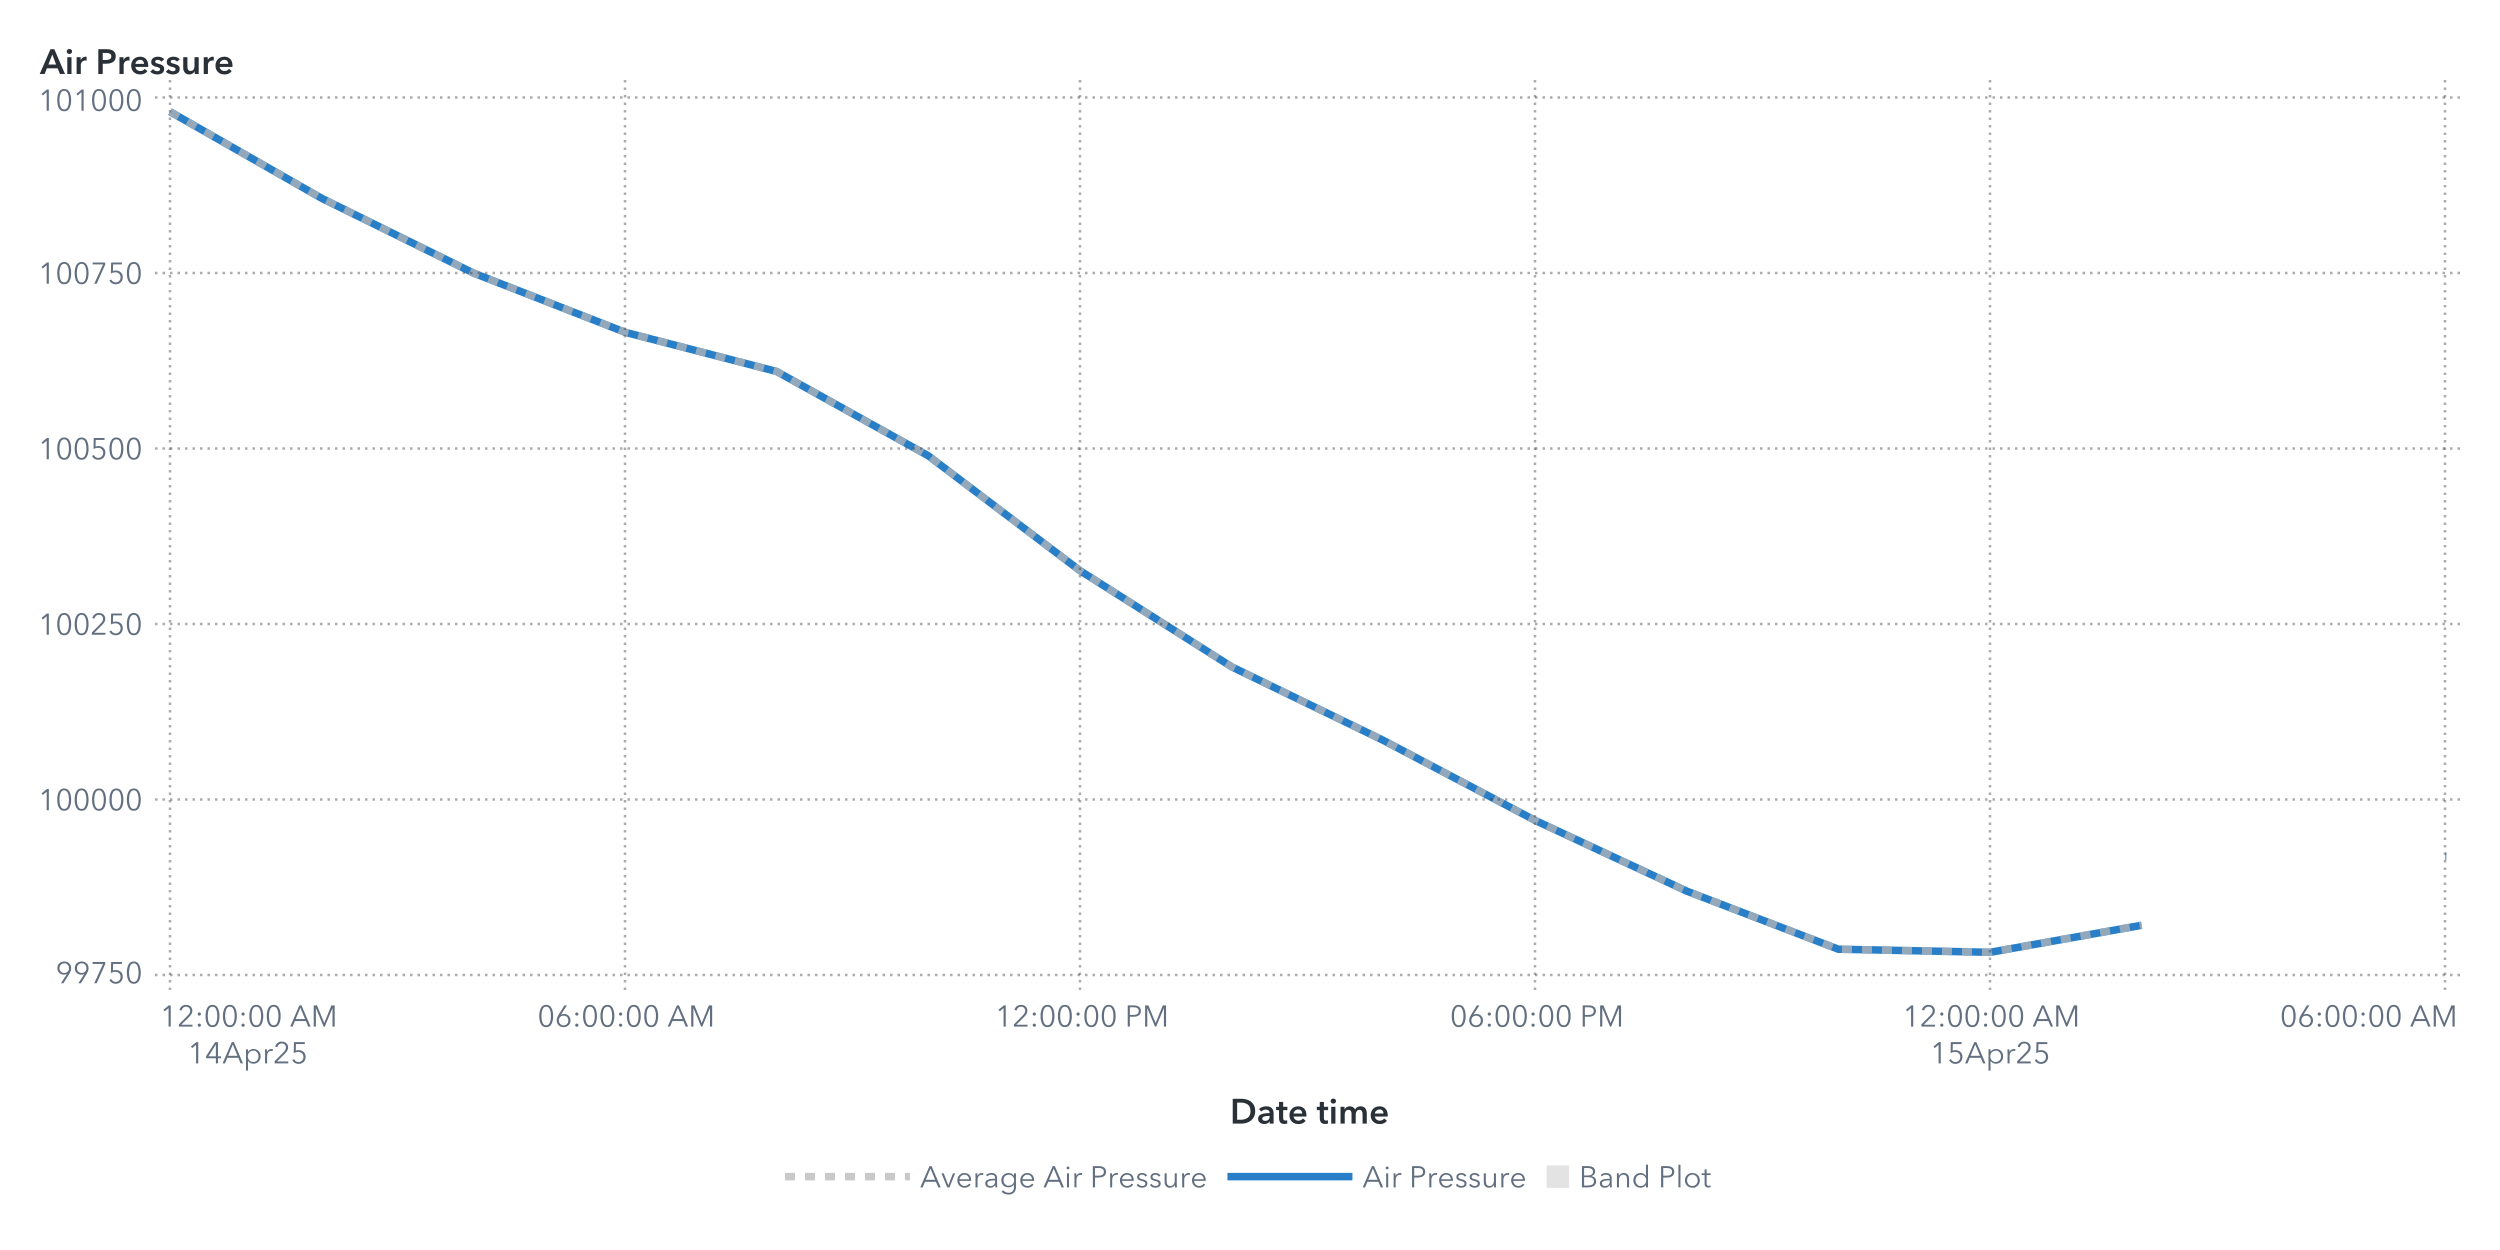
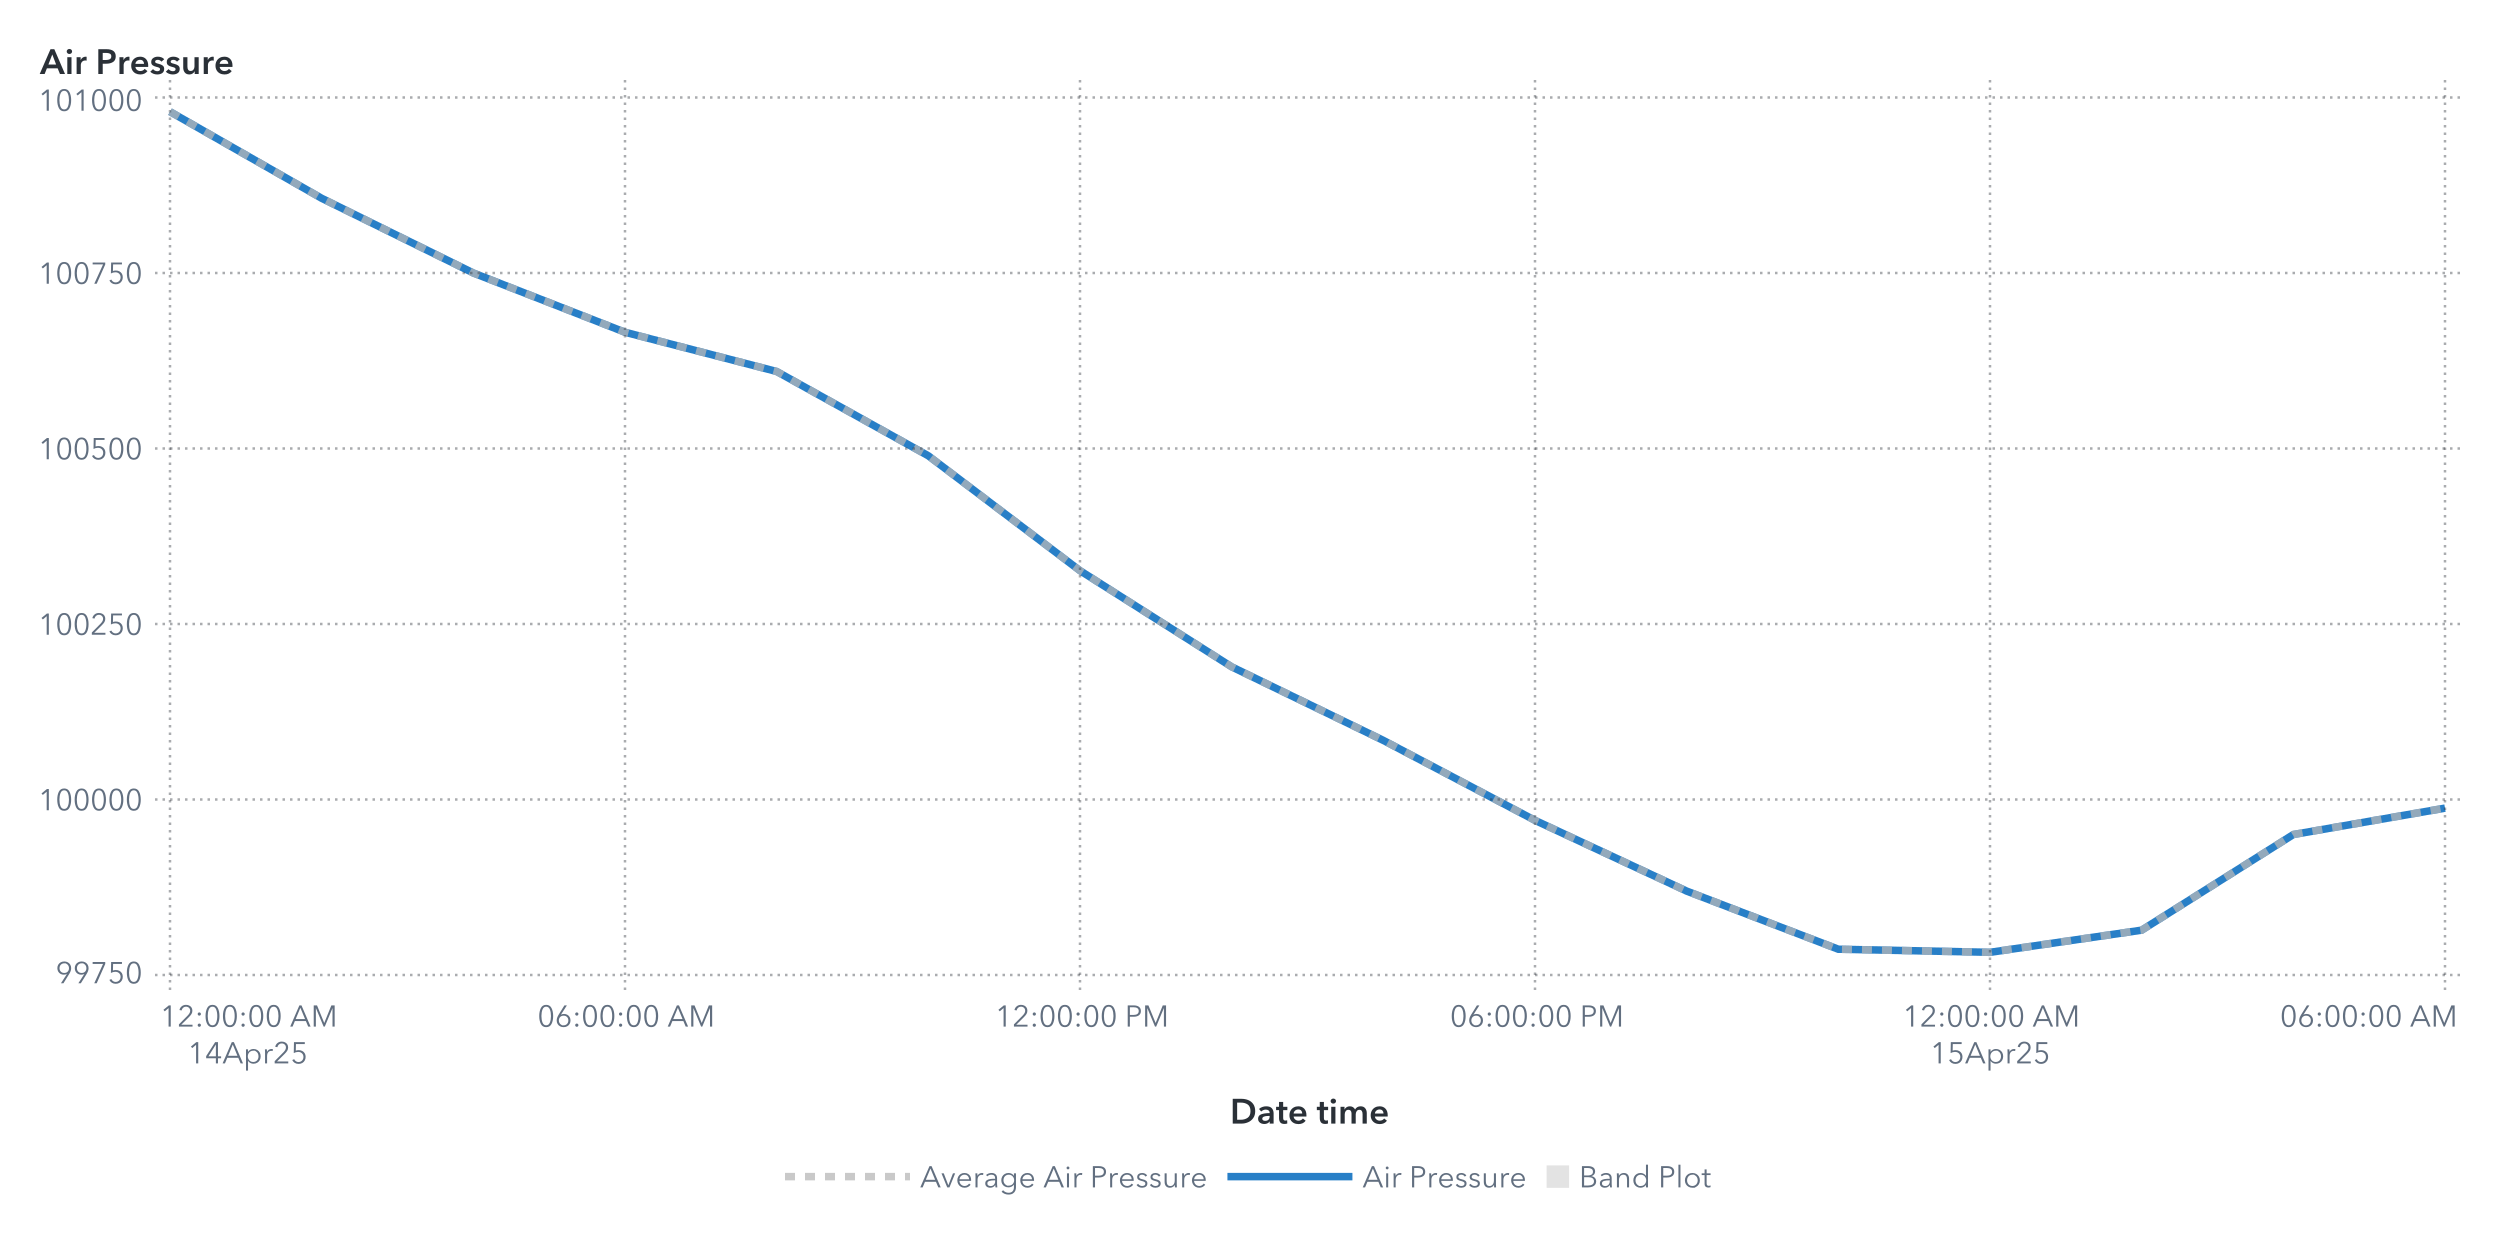
<svg xmlns="http://www.w3.org/2000/svg" xmlns:xlink="http://www.w3.org/1999/xlink" version="1.1" width="1000" height="500" viewBox="0 0 1000 500">
  <rect x="0" y="0" width="1000" height="500" fill="#ffffff">
</rect>
  <g>
    <rect x="0" y="0" rx="5" ry="5" width="1000.0" height="500.0" fill="#ffffff" opacity="0">
</rect>
    <rect x="0" y="0" rx="5" ry="5" width="1000.0" height="500.0" fill="#ffffff" opacity="0">
</rect>
    <rect x="0" y="0" rx="5" ry="5" width="1000.0" height="500.0" fill="#ffffff" opacity="0">
</rect>
    <rect x="0" y="0" rx="5" ry="5" width="1000.0" height="500.0" fill="#ffffff" opacity="0">
</rect>
    <g transform=" translate(16.0 -16.0)">
      <defs>
        <clipPath id="ClipPath0">
          <rect x="46" y="46" width="925" height="366">
</rect>
        </clipPath>
      </defs>
      <g clip-path="url(#ClipPath0)">
        <defs>
          <clipPath id="ClipPath1">
            <rect x="46" y="48" width="923" height="364">
</rect>
          </clipPath>
        </defs>
        <g clip-path="url(#ClipPath1)">
          <g transform="">
-             <polyline id="Polyline_27" points="52.0,60.67  112.67,95.32  173.33,125.2  234.0,148.9  294.67,164.6  355.33,198.32  416.0,244.26  476.67,282.73  537.33,312.16  598.0,344.14  658.67,372.44  719.33,395.69  780.0,396.93  840.67,386.09 " fill="none" stroke="#287fc7" stroke-width="3.0">
- </polyline>
-             <polyline id="Polyline_27" points="962.0,358.54  962.5,358.54 " fill="none" stroke="#287fc7" stroke-width="3.0">
+             <polyline id="Polyline_27" points="52.0,60.67  112.67,95.32  173.33,125.2  234.0,148.9  294.67,164.6  355.33,198.32  416.0,244.26  476.67,282.73  537.33,312.16  598.0,344.14  658.67,372.44  719.33,395.69  780.0,396.93  840.67,388.06  901.33,349.81  962.0,339.25 " fill="none" stroke="#287fc7" stroke-width="3.0">
</polyline>
          </g>
          <g transform="">
-             <polyline id="Polyline_60" points="52.0,60.67  112.67,95.32  173.33,125.2  234.0,148.9  294.67,164.6  355.33,198.32  416.0,244.26  476.67,282.73  537.33,312.16  598.0,344.14  658.67,372.44  719.33,395.69  780.0,396.93  840.67,386.09 " fill="none" stroke="#b7b7b7" stroke-width="3.0" stroke-dasharray="4,4" opacity="0.75">
- </polyline>
-             <polyline id="Polyline_60" points="962.0,358.54  962.5,358.54 " fill="none" stroke="#b7b7b7" stroke-width="3.0" stroke-dasharray="4,4" opacity="0.75">
+             <polyline id="Polyline_60" points="52.0,60.67  112.67,95.32  173.33,125.2  234.0,148.9  294.67,164.6  355.33,198.32  416.0,244.26  476.67,282.73  537.33,312.16  598.0,344.14  658.67,372.44  719.33,395.69  780.0,396.93  840.67,388.06  901.33,349.81  962.0,339.25 " fill="none" stroke="#b7b7b7" stroke-width="3.0" stroke-dasharray="4,4" opacity="0.75">
</polyline>
          </g>
          <g transform="">
</g>
        </g>
        <path d="M46.0 406.0L969.0 406.0" stroke="#2a3037" stroke-dasharray="1,2" fill="none" opacity="0.4">
</path>
        <path d="M46.0 335.8L969.0 335.8" stroke="#2a3037" stroke-dasharray="1,2" fill="none" opacity="0.4">
</path>
        <path d="M46.0 265.6L969.0 265.6" stroke="#2a3037" stroke-dasharray="1,2" fill="none" opacity="0.4">
</path>
        <path d="M46.0 195.4L969.0 195.4" stroke="#2a3037" stroke-dasharray="1,2" fill="none" opacity="0.4">
</path>
        <path d="M46.0 125.2L969.0 125.2" stroke="#2a3037" stroke-dasharray="1,2" fill="none" opacity="0.4">
</path>
        <path d="M46.0 55.0L969.0 55.0" stroke="#2a3037" stroke-dasharray="1,2" fill="none" opacity="0.4">
</path>
        <path d="M52.0 412.0L52.0 48.0" stroke="#2a3037" stroke-dasharray="1,2" fill="none" opacity="0.4">
</path>
        <path d="M234.0 412.0L234.0 48.0" stroke="#2a3037" stroke-dasharray="1,2" fill="none" opacity="0.4">
</path>
        <path d="M416.0 412.0L416.0 48.0" stroke="#2a3037" stroke-dasharray="1,2" fill="none" opacity="0.4">
</path>
        <path d="M598.0 412.0L598.0 48.0" stroke="#2a3037" stroke-dasharray="1,2" fill="none" opacity="0.4">
</path>
        <path d="M780.0 412.0L780.0 48.0" stroke="#2a3037" stroke-dasharray="1,2" fill="none" opacity="0.4">
</path>
        <path d="M962.0 412.0L962.0 48.0" stroke="#2a3037" stroke-dasharray="1,2" fill="none" opacity="0.4">
</path>
      </g>
      <defs>
        <clipPath id="ClipPath2">
          <rect x="0" y="49" width="46" height="363">
</rect>
        </clipPath>
      </defs>
      <g clip-path="url(#ClipPath2)">
        <g fill="#626f80" stroke="#626f80" transform="translate(6.2 409.3) scale(0.012 -0.012)">
          <defs>
            <path id="g57/TT0" d="M379.0 311.0Q 364.0,299.0  335.0,292.0 T 278.0,285.0 Q 217.0,285.0  167.5,312.5 T 90.0,390.0 T 62.0,503.0 Q 62.0,568.0  91.5,618.5 T 173.5,697.5 T 292.0,726.0 Q 358.0,726.0  410.5,697.5 T 492.5,618.5 T 522.0,503.0 Q 522.0,453.0  505.0,406.5 T 458.0,311.0  L265.0 0 L182.0 0 L381.0 309.0 L379.0 311.0Z M292.0 665.0Q 246.0,665.0  210.0,644.0 T 154.0,586.0 T 134.0,503.0 Q 134.0,433.0  177.0,388.0 T 292.0,343.0 Q 364.0,343.0  407.0,388.0 T 450.0,503.0 Q 450.0,549.0  430.0,586.0 T 374.0,644.0 T 338.0,665.0 Z">
</path>
          </defs>
          <use x="0" y="0" xlink:href="#g57/TT0" />
          <use x="580.0" y="0" xlink:href="#g57/TT0" />
          <defs>
            <path id="g55/TT0" d="M498.0 642.0 L213.0 0 L132.0 0 L425.0 644.0 L78.0 644.0 L78.0 708.0 L498.0 708.0 L498.0 642.0Z">
</path>
          </defs>
          <use x="1160.0" y="0" xlink:href="#g55/TT0" />
          <defs>
            <path id="g53/TT0" d="M180.0 644.0 L175.0 425.0Q 219.0,441.0  273.0,441.0 Q 339.0,441.0  391.5,413.0 T 473.5,334.5 T 503.0,219.0 Q 503.0,151.0  473.5,97.0 T 390.5,12.5 T 268.0,-18.0 Q 194.0,-18.0  140.0,16.0 T 56.0,111.0  L121.0 140.0Q 140.0,96.0  179.0,70.0 T 264.0,44.0 Q 311.0,44.0  349.0,66.0 T 408.5,126.5 T 430.0,212.0 Q 430.0,289.0  380.5,335.5 T 254.0,382.0 Q 180.0,382.0  107.0,343.0  L114.0 708.0 L475.0 708.0 L475.0 644.0 L180.0 644.0Z">
</path>
          </defs>
          <use x="1740.0" y="0" xlink:href="#g53/TT0" />
          <defs>
            <path id="g48/TT0" d="M522.0 353.0Q 522.0,195.0  467.0,88.5 T 290.0,-18.0 Q 167.0,-18.0  112.5,88.5 T 58.0,353.0 Q 58.0,512.0  112.5,619.0 T 290.0,726.0 Q 412.0,726.0  467.0,618.5 T 522.0,353.0 Z M131.0 353.0Q 131.0,226.0  167.5,135.0 T 290.0,44.0 Q 375.0,44.0  412.0,135.5 T 449.0,353.0 Q 449.0,480.0  412.0,572.5 T 290.0,665.0 Q 204.0,665.0  167.5,573.0 T 131.0,353.0 Z">
</path>
          </defs>
          <use x="2320.0" y="0" xlink:href="#g48/TT0" />
        </g>
        <text id="Text_110" x="41.0" y="409.3" font-size="9.0pt" font-family="Avenir Next for SAS" fill="#626f80" text-anchor="end" opacity="0">
99750</text>
        <g fill="#626f80" stroke="#626f80" transform="translate(-0.76 340.1) scale(0.012 -0.012)">
          <defs>
            <path id="g49/TT0" d="M358.0 0 L286.0 0 L286.0 619.0 L158.0 510.0 L114.0 560.0 L294.0 708.0 L358.0 708.0 L358.0 0Z">
</path>
          </defs>
          <use x="0" y="0" xlink:href="#g49/TT0" />
          <use x="580.0" y="0" xlink:href="#g48/TT0" />
          <use x="1160.0" y="0" xlink:href="#g48/TT0" />
          <use x="1740.0" y="0" xlink:href="#g48/TT0" />
          <use x="2320.0" y="0" xlink:href="#g48/TT0" />
          <use x="2900.0" y="0" xlink:href="#g48/TT0" />
        </g>
        <text id="Text_111" x="41.0" y="340.1" font-size="9.0pt" font-family="Avenir Next for SAS" fill="#626f80" text-anchor="end" opacity="0">
100000</text>
        <g fill="#626f80" stroke="#626f80" transform="translate(-0.76 269.9) scale(0.012 -0.012)">
          <use x="0" y="0" xlink:href="#g49/TT0" />
          <use x="580.0" y="0" xlink:href="#g48/TT0" />
          <use x="1160.0" y="0" xlink:href="#g48/TT0" />
          <defs>
            <path id="g50/TT0" d="M51.0 0 L51.0 75.0 L341.0 368.0Q 380.0,408.0  403.0,447.0 T 426.0,530.0 Q 426.0,590.0  385.5,627.5 T 286.0,665.0 Q 230.0,665.0  191.0,630.0 T 140.0,539.0  L69.0 553.0Q 84.0,629.0  144.0,677.5 T 286.0,726.0 Q 344.0,726.0  392.5,703.5 T 470.0,637.0 T 499.0,531.0 Q 499.0,469.0  470.0,421.5 T 384.0,317.0  L129.0 64.0 L504.0 64.0 L504.0 0 L51.0 0Z">
</path>
          </defs>
          <use x="1740.0" y="0" xlink:href="#g50/TT0" />
          <use x="2320.0" y="0" xlink:href="#g53/TT0" />
          <use x="2900.0" y="0" xlink:href="#g48/TT0" />
        </g>
        <text id="Text_112" x="41.0" y="269.9" font-size="9.0pt" font-family="Avenir Next for SAS" fill="#626f80" text-anchor="end" opacity="0">
100250</text>
        <g fill="#626f80" stroke="#626f80" transform="translate(-0.76 199.7) scale(0.012 -0.012)">
          <use x="0" y="0" xlink:href="#g49/TT0" />
          <use x="580.0" y="0" xlink:href="#g48/TT0" />
          <use x="1160.0" y="0" xlink:href="#g48/TT0" />
          <use x="1740.0" y="0" xlink:href="#g53/TT0" />
          <use x="2320.0" y="0" xlink:href="#g48/TT0" />
          <use x="2900.0" y="0" xlink:href="#g48/TT0" />
        </g>
        <text id="Text_113" x="41.0" y="199.7" font-size="9.0pt" font-family="Avenir Next for SAS" fill="#626f80" text-anchor="end" opacity="0">
100500</text>
        <g fill="#626f80" stroke="#626f80" transform="translate(-0.76 129.5) scale(0.012 -0.012)">
          <use x="0" y="0" xlink:href="#g49/TT0" />
          <use x="580.0" y="0" xlink:href="#g48/TT0" />
          <use x="1160.0" y="0" xlink:href="#g48/TT0" />
          <use x="1740.0" y="0" xlink:href="#g55/TT0" />
          <use x="2320.0" y="0" xlink:href="#g53/TT0" />
          <use x="2900.0" y="0" xlink:href="#g48/TT0" />
        </g>
        <text id="Text_114" x="41.0" y="129.5" font-size="9.0pt" font-family="Avenir Next for SAS" fill="#626f80" text-anchor="end" opacity="0">
100750</text>
        <g fill="#626f80" stroke="#626f80" transform="translate(-0.76 60.3) scale(0.012 -0.012)">
          <use x="0" y="0" xlink:href="#g49/TT0" />
          <use x="580.0" y="0" xlink:href="#g48/TT0" />
          <use x="1160.0" y="0" xlink:href="#g49/TT0" />
          <use x="1740.0" y="0" xlink:href="#g48/TT0" />
          <use x="2320.0" y="0" xlink:href="#g48/TT0" />
          <use x="2900.0" y="0" xlink:href="#g48/TT0" />
        </g>
        <text id="Text_115" x="41.0" y="60.3" font-size="9.0pt" font-family="Avenir Next for SAS" fill="#626f80" text-anchor="end" opacity="0">
101000</text>
      </g>
      <g fill="#2a3037" stroke="#2a3037" transform="translate(0 45.59) scale(0.014 -0.014)">
        <defs>
          <path id="g65/TT1" d="M300.0 708.0 L409.0 708.0 L714.0 0 L570.0 0 L504.0 162.0 L197.0 162.0 L133.0 0 L-8.0 0 L300.0 708.0Z M460.0 270.0 L351.0 558.0 L240.0 270.0 L460.0 270.0Z">
</path>
        </defs>
        <use x="0" y="0" xlink:href="#g65/TT1" />
        <defs>
          <path id="g105/TT1" d="M133.0 715.0Q 166.0,715.0  188.5,694.5 T 211.0,643.0 Q 211.0,612.0  188.5,591.5 T 133.0,571.0 Q 101.0,571.0  79.0,592.5 T 57.0,643.0 Q 57.0,672.0  79.0,693.5 T 133.0,715.0 Z M74.0 480.0 L194.0 480.0 L194.0 0 L74.0 0 L74.0 480.0Z">
</path>
        </defs>
        <use x="706.0" y="0" xlink:href="#g105/TT1" />
        <defs>
          <path id="g114/TT1" d="M187.0 480.0 L187.0 400.0 L189.0 400.0Q 209.0,443.0  246.0,468.5 T 329.0,494.0 Q 346.0,494.0  358.0,491.0  L358.0 381.0Q 338.0,386.0  321.0,386.0 Q 272.0,386.0  243.0,363.0 T 203.0,310.5 T 192.0,257.0  L192.0 0 L72.0 0 L72.0 480.0 L187.0 480.0Z">
</path>
        </defs>
        <use x="974.0" y="0" xlink:href="#g114/TT1" />
        <defs>
          <path id="g80/TT1" d="M309.0 708.0Q 576.0,708.0  576.0,503.0 Q 576.0,393.0  500.0,343.0 T 301.0,293.0  L204.0 293.0 L204.0 0 L78.0 0 L78.0 708.0 L309.0 708.0Z M449.0 503.0Q 449.0,560.0  407.5,581.0 T 296.0,602.0  L204.0 602.0 L204.0 399.0 L292.0 399.0Q 363.0,399.0  406.0,422.0 T 449.0,503.0 Z">
</path>
        </defs>
        <use x="1588.0" y="0" xlink:href="#g80/TT1" />
        <use x="2198.0" y="0" xlink:href="#g114/TT1" />
        <defs>
          <path id="g101/TT1" d="M529.0 202.0 L164.0 202.0Q 168.0,152.0  208.0,118.0 T 301.0,84.0 Q 384.0,84.0  428.0,146.0  L508.0 82.0Q 437.0,-14.0  302.0,-14.0 Q 228.0,-14.0  169.5,16.5 T 77.5,104.0 T 44.0,237.0 Q 44.0,313.0  77.0,371.5 T 168.0,462.0 T 298.0,494.0 Q 402.0,494.0  466.0,427.0 T 530.0,234.0 Q 530.0,213.0  529.0,202.0 Z M297.0 404.0Q 244.0,404.0  206.0,371.0 T 164.0,288.0  L410.0 288.0Q 410.0,338.0  381.0,371.0 T 297.0,404.0 Z">
</path>
        </defs>
        <use x="2562.0" y="0" xlink:href="#g101/TT1" />
        <defs>
          <path id="g115/TT1" d="M230.0 404.0Q 198.0,404.0  175.5,391.0 T 153.0,352.0 Q 153.0,327.0  176.0,315.0 T 257.0,289.0 Q 325.0,273.0  368.5,241.0 T 412.0,146.0 Q 412.0,64.0  355.5,25.0 T 212.0,-14.0 Q 155.0,-14.0  102.0,7.0 T 15.0,65.0  L94.0 139.0Q 114.0,112.0  146.5,95.5 T 217.0,79.0 Q 248.0,79.0  271.0,93.0 T 294.0,136.0 Q 294.0,164.0  269.5,177.5 T 184.0,205.0 Q 119.0,221.0  80.5,250.5 T 42.0,341.0 Q 42.0,416.0  98.0,455.0 T 233.0,494.0 Q 287.0,494.0  336.0,475.0 T 413.0,421.0  L335.0 352.0Q 318.0,374.0  290.0,389.0 T 230.0,404.0 Z">
</path>
        </defs>
        <use x="3136.0" y="0" xlink:href="#g115/TT1" />
        <use x="3580.0" y="0" xlink:href="#g115/TT1" />
        <defs>
          <path id="g117/TT1" d="M396.0 0 L396.0 77.0 L394.0 77.0Q 377.0,39.0  336.5,12.5 T 245.0,-14.0 Q 157.0,-14.0  112.5,42.5 T 68.0,180.0  L68.0 480.0 L188.0 480.0 L188.0 214.0Q 188.0,86.0  278.0,86.0 Q 332.0,86.0  361.0,124.5 T 390.0,216.0  L390.0 480.0 L510.0 480.0 L510.0 0 L396.0 0Z">
</path>
        </defs>
        <use x="4024.0" y="0" xlink:href="#g117/TT1" />
        <use x="4606.0" y="0" xlink:href="#g114/TT1" />
        <use x="4970.0" y="0" xlink:href="#g101/TT1" />
      </g>
      <text id="Text_116" x="0" y="45.59" font-size="10.5pt" font-family="Avenir Next for SAS" font-weight="bold" fill="#2a3037" text-anchor="start" opacity="0">
Air Pressure</text>
      <defs>
        <clipPath id="ClipPath3">
          <rect x="46" y="412" width="922" height="57">
</rect>
        </clipPath>
      </defs>
      <g clip-path="url(#ClipPath3)">
        <g fill="#626f80" stroke="#626f80" transform="translate(48.0 426.65) scale(0.012 -0.012)">
          <use x="0" y="0" xlink:href="#g49/TT0" />
          <use x="580.0" y="0" xlink:href="#g50/TT0" />
          <defs>
            <path id="g58/TT0" d="M150.0 366.0Q 127.0,366.0  111.5,382.0 T 96.0,420.0 Q 96.0,442.0  111.5,458.0 T 150.0,474.0 Q 173.0,474.0  188.5,458.0 T 204.0,420.0 Q 204.0,398.0  188.5,382.0 T 150.0,366.0 Z M150.0 -6.0Q 127.0,-6.0  111.5,10.0 T 96.0,48.0 Q 96.0,70.0  111.5,86.0 T 150.0,102.0 Q 173.0,102.0  188.5,86.0 T 204.0,48.0 Q 204.0,26.0  188.5,10.0 T 150.0,-6.0 Z">
</path>
          </defs>
          <use x="1160.0" y="0" xlink:href="#g58/TT0" />
          <use x="1460.0" y="0" xlink:href="#g48/TT0" />
          <use x="2040.0" y="0" xlink:href="#g48/TT0" />
          <use x="2620.0" y="0" xlink:href="#g58/TT0" />
          <use x="2920.0" y="0" xlink:href="#g48/TT0" />
          <use x="3500.0" y="0" xlink:href="#g48/TT0" />
          <defs>
            <path id="g65/TT0" d="M89.0 0 L10.0 0 L316.0 708.0 L386.0 708.0 L690.0 0 L610.0 0 L532.0 186.0 L166.0 186.0 L89.0 0Z M193.0 252.0 L505.0 252.0 L349.0 628.0 L193.0 252.0Z">
</path>
          </defs>
          <use x="4330.0" y="0" xlink:href="#g65/TT0" />
          <defs>
            <path id="g77/TT0" d="M444.0 122.0 L445.0 122.0 L682.0 708.0 L792.0 708.0 L792.0 0 L720.0 0 L720.0 615.0 L718.0 615.0 L462.0 0 L424.0 0 L168.0 615.0 L166.0 615.0 L166.0 0 L94.0 0 L94.0 708.0 L204.0 708.0 L444.0 122.0Z">
</path>
          </defs>
          <use x="5030.0" y="0" xlink:href="#g77/TT0" />
        </g>
        <text x="83.0" y="426.65" font-size="9.0pt" font-family="Avenir Next for SAS" fill="#626f80" text-anchor="middle" opacity="0">
12:00:00 AM</text>
        <g fill="#626f80" stroke="#626f80" transform="translate(59.0 441.35) scale(0.012 -0.012)">
          <use x="0" y="0" xlink:href="#g49/TT0" />
          <defs>
            <path id="g52/TT0" d="M436.0 234.0 L540.0 234.0 L540.0 171.0 L436.0 171.0 L436.0 0 L366.0 0 L366.0 171.0 L42.0 171.0 L42.0 241.0 L342.0 708.0 L436.0 708.0 L436.0 234.0Z M366.0 627.0 L364.0 627.0 L117.0 234.0 L366.0 234.0 L366.0 627.0Z">
</path>
          </defs>
          <use x="580.0" y="0" xlink:href="#g52/TT0" />
          <use x="1160.0" y="0" xlink:href="#g65/TT0" />
          <defs>
            <path id="g112/TT0" d="M90.0 -240.0 L90.0 468.0 L158.0 468.0 L158.0 387.0 L161.0 387.0Q 189.0,431.0  237.0,455.5 T 337.0,480.0 Q 408.0,480.0  463.5,447.5 T 549.0,359.0 T 579.0,234.0 Q 579.0,165.0  549.0,109.0 T 463.5,20.5 T 337.0,-12.0 Q 286.0,-12.0  238.0,12.0 T 161.0,79.0  L158.0 79.0 L158.0 -240.0 L90.0 -240.0Z M330.0 423.0Q 278.0,423.0  237.0,398.0 T 173.0,330.0 T 150.0,234.0 Q 150.0,181.0  173.0,138.0 T 237.0,70.5 T 330.0,46.0 Q 385.0,46.0  425.0,71.0 T 486.0,138.5 T 507.0,234.0 Q 507.0,287.0  486.0,330.0 T 425.0,398.0 T 385.0,423.0 Z">
</path>
          </defs>
          <use x="1860.0" y="0" xlink:href="#g112/TT0" />
          <defs>
            <path id="g114/TT0" d="M86.0 468.0 L151.0 468.0Q 155.0,418.0  155.0,388.0  L157.0 388.0Q 177.0,429.0  217.5,454.5 T 307.0,480.0 Q 334.0,480.0  352.0,475.0  L343.0 411.0Q 337.0,413.0  322.5,415.0 T 295.0,417.0 Q 236.0,417.0  197.0,372.5 T 158.0,240.0  L158.0 0 L90.0 0 L90.0 365.0Q 90.0,425.0  86.0,468.0 Z">
</path>
          </defs>
          <use x="2495.0" y="0" xlink:href="#g114/TT0" />
          <use x="2855.0" y="0" xlink:href="#g50/TT0" />
          <use x="3435.0" y="0" xlink:href="#g53/TT0" />
        </g>
        <text x="83.0" y="441.35" font-size="9.0pt" font-family="Avenir Next for SAS" fill="#626f80" text-anchor="middle" opacity="0">
14Apr25</text>
        <g fill="#626f80" stroke="#626f80" transform="translate(199.0 426.65) scale(0.012 -0.012)">
          <use x="0" y="0" xlink:href="#g48/TT0" />
          <defs>
            <path id="g54/TT0" d="M203.0 397.0Q 218.0,409.0  247.0,416.0 T 304.0,423.0 Q 365.0,423.0  414.5,395.5 T 492.0,318.0 T 520.0,205.0 Q 520.0,140.0  490.5,89.5 T 408.5,10.5 T 290.0,-18.0 Q 224.0,-18.0  171.5,10.5 T 89.5,89.5 T 60.0,205.0 Q 60.0,255.0  77.0,301.5 T 124.0,397.0  L317.0 708.0 L400.0 708.0 L201.0 399.0 L203.0 397.0Z M290.0 43.0Q 336.0,43.0  372.0,64.0 T 428.0,122.0 T 448.0,205.0 Q 448.0,275.0  405.0,320.0 T 290.0,365.0 Q 218.0,365.0  175.0,320.0 T 132.0,205.0 Q 132.0,159.0  152.0,122.0 T 208.0,64.0 T 244.0,43.0 Z">
</path>
          </defs>
          <use x="580.0" y="0" xlink:href="#g54/TT0" />
          <use x="1160.0" y="0" xlink:href="#g58/TT0" />
          <use x="1460.0" y="0" xlink:href="#g48/TT0" />
          <use x="2040.0" y="0" xlink:href="#g48/TT0" />
          <use x="2620.0" y="0" xlink:href="#g58/TT0" />
          <use x="2920.0" y="0" xlink:href="#g48/TT0" />
          <use x="3500.0" y="0" xlink:href="#g48/TT0" />
          <use x="4330.0" y="0" xlink:href="#g65/TT0" />
          <use x="5030.0" y="0" xlink:href="#g77/TT0" />
        </g>
        <text x="234.0" y="426.65" font-size="9.0pt" font-family="Avenir Next for SAS" fill="#626f80" text-anchor="middle" opacity="0">
06:00:00 AM</text>
        <g fill="#626f80" stroke="#626f80" transform="translate(382.0 426.65) scale(0.012 -0.012)">
          <use x="0" y="0" xlink:href="#g49/TT0" />
          <use x="580.0" y="0" xlink:href="#g50/TT0" />
          <use x="1160.0" y="0" xlink:href="#g58/TT0" />
          <use x="1460.0" y="0" xlink:href="#g48/TT0" />
          <use x="2040.0" y="0" xlink:href="#g48/TT0" />
          <use x="2620.0" y="0" xlink:href="#g58/TT0" />
          <use x="2920.0" y="0" xlink:href="#g48/TT0" />
          <use x="3500.0" y="0" xlink:href="#g48/TT0" />
          <defs>
            <path id="g80/TT0" d="M294.0 708.0Q 405.0,708.0  469.0,660.0 T 533.0,519.0 Q 533.0,426.0  468.0,377.5 T 292.0,329.0  L166.0 329.0 L166.0 0 L94.0 0 L94.0 708.0 L294.0 708.0Z M288.0 390.0Q 372.0,390.0  416.5,423.0 T 461.0,519.0 Q 461.0,583.0  416.5,614.5 T 288.0,646.0  L166.0 646.0 L166.0 390.0 L288.0 390.0Z">
</path>
          </defs>
          <use x="4330.0" y="0" xlink:href="#g80/TT0" />
          <use x="4910.0" y="0" xlink:href="#g77/TT0" />
        </g>
        <text x="416.0" y="426.65" font-size="9.0pt" font-family="Avenir Next for SAS" fill="#626f80" text-anchor="middle" opacity="0">
12:00:00 PM</text>
        <g fill="#626f80" stroke="#626f80" transform="translate(564.0 426.65) scale(0.012 -0.012)">
          <use x="0" y="0" xlink:href="#g48/TT0" />
          <use x="580.0" y="0" xlink:href="#g54/TT0" />
          <use x="1160.0" y="0" xlink:href="#g58/TT0" />
          <use x="1460.0" y="0" xlink:href="#g48/TT0" />
          <use x="2040.0" y="0" xlink:href="#g48/TT0" />
          <use x="2620.0" y="0" xlink:href="#g58/TT0" />
          <use x="2920.0" y="0" xlink:href="#g48/TT0" />
          <use x="3500.0" y="0" xlink:href="#g48/TT0" />
          <use x="4330.0" y="0" xlink:href="#g80/TT0" />
          <use x="4910.0" y="0" xlink:href="#g77/TT0" />
        </g>
        <text x="598.0" y="426.65" font-size="9.0pt" font-family="Avenir Next for SAS" fill="#626f80" text-anchor="middle" opacity="0">
06:00:00 PM</text>
        <g fill="#626f80" stroke="#626f80" transform="translate(745.0 426.65) scale(0.012 -0.012)">
          <use x="0" y="0" xlink:href="#g49/TT0" />
          <use x="580.0" y="0" xlink:href="#g50/TT0" />
          <use x="1160.0" y="0" xlink:href="#g58/TT0" />
          <use x="1460.0" y="0" xlink:href="#g48/TT0" />
          <use x="2040.0" y="0" xlink:href="#g48/TT0" />
          <use x="2620.0" y="0" xlink:href="#g58/TT0" />
          <use x="2920.0" y="0" xlink:href="#g48/TT0" />
          <use x="3500.0" y="0" xlink:href="#g48/TT0" />
          <use x="4330.0" y="0" xlink:href="#g65/TT0" />
          <use x="5030.0" y="0" xlink:href="#g77/TT0" />
        </g>
        <text x="780.0" y="426.65" font-size="9.0pt" font-family="Avenir Next for SAS" fill="#626f80" text-anchor="middle" opacity="0">
12:00:00 AM</text>
        <g fill="#626f80" stroke="#626f80" transform="translate(756.0 441.35) scale(0.012 -0.012)">
          <use x="0" y="0" xlink:href="#g49/TT0" />
          <use x="580.0" y="0" xlink:href="#g53/TT0" />
          <use x="1160.0" y="0" xlink:href="#g65/TT0" />
          <use x="1860.0" y="0" xlink:href="#g112/TT0" />
          <use x="2495.0" y="0" xlink:href="#g114/TT0" />
          <use x="2855.0" y="0" xlink:href="#g50/TT0" />
          <use x="3435.0" y="0" xlink:href="#g53/TT0" />
        </g>
        <text x="780.0" y="441.35" font-size="9.0pt" font-family="Avenir Next for SAS" fill="#626f80" text-anchor="middle" opacity="0">
15Apr25</text>
        <g fill="#626f80" stroke="#626f80" transform="translate(896.0 426.65) scale(0.012 -0.012)">
          <use x="0" y="0" xlink:href="#g48/TT0" />
          <use x="580.0" y="0" xlink:href="#g54/TT0" />
          <use x="1160.0" y="0" xlink:href="#g58/TT0" />
          <use x="1460.0" y="0" xlink:href="#g48/TT0" />
          <use x="2040.0" y="0" xlink:href="#g48/TT0" />
          <use x="2620.0" y="0" xlink:href="#g58/TT0" />
          <use x="2920.0" y="0" xlink:href="#g48/TT0" />
          <use x="3500.0" y="0" xlink:href="#g48/TT0" />
          <use x="4330.0" y="0" xlink:href="#g65/TT0" />
          <use x="5030.0" y="0" xlink:href="#g77/TT0" />
        </g>
        <text x="931.0" y="426.65" font-size="9.0pt" font-family="Avenir Next for SAS" fill="#626f80" text-anchor="middle" opacity="0">
06:00:00 AM</text>
      </g>
      <g fill="#2a3037" stroke="#2a3037" transform="translate(476.0 465.44) scale(0.014 -0.014)">
        <defs>
          <path id="g68/TT1" d="M329.0 708.0Q 430.0,708.0  518.5,673.0 T 663.5,558.5 T 720.0,354.0 Q 720.0,237.0  663.0,157.0 T 516.5,38.5 T 329.0,0  L78.0 0 L78.0 708.0 L329.0 708.0Z M585.0 354.0Q 585.0,492.0  506.0,546.0 T 309.0,600.0  L204.0 600.0 L204.0 110.0 L309.0 110.0Q 424.0,110.0  504.5,166.5 T 585.0,354.0 Z">
</path>
        </defs>
        <use x="0" y="0" xlink:href="#g68/TT1" />
        <defs>
          <path id="g97/TT1" d="M367.0 61.0Q 349.0,29.0  308.5,8.5 T 218.0,-12.0 Q 175.0,-12.0  134.0,3.0 T 65.5,51.5 T 38.0,137.0 Q 38.0,233.0  131.0,266.5 T 368.0,300.0  L368.0 312.0Q 368.0,354.0  337.0,377.0 T 258.0,400.0 Q 221.0,400.0  186.0,384.5 T 127.0,345.0  L65.0 418.0Q 105.0,455.0  158.5,474.5 T 268.0,494.0 Q 385.0,494.0  433.5,436.0 T 482.0,292.0  L482.0 0 L370.0 0 L370.0 61.0 L367.0 61.0Z M341.0 219.0Q 158.0,219.0  158.0,139.0 Q 158.0,107.0  182.5,93.0 T 242.0,79.0 Q 303.0,79.0  335.5,111.5 T 368.0,202.0  L368.0 219.0 L341.0 219.0Z">
</path>
        </defs>
        <use x="764.0" y="0" xlink:href="#g97/TT1" />
        <defs>
          <path id="g116/TT1" d="M3.0 480.0 L87.0 480.0 L87.0 619.0 L205.0 619.0 L205.0 480.0 L325.0 480.0 L325.0 384.0 L205.0 384.0 L205.0 161.0Q 205.0,125.0  218.0,106.0 T 268.0,87.0 Q 299.0,87.0  319.0,97.0  L323.0 3.0Q 289.0,-10.0  243.0,-10.0 Q 155.0,-10.0  121.0,35.5 T 87.0,160.0  L87.0 384.0 L3.0 384.0 L3.0 480.0Z">
</path>
        </defs>
        <use x="1314.0" y="0" xlink:href="#g116/TT1" />
        <use x="1654.0" y="0" xlink:href="#g101/TT1" />
        <use x="2478.0" y="0" xlink:href="#g116/TT1" />
        <use x="2818.0" y="0" xlink:href="#g105/TT1" />
        <defs>
          <path id="g109/TT1" d="M822.0 300.0 L822.0 0 L702.0 0 L702.0 266.0Q 702.0,394.0  612.0,394.0 Q 560.0,394.0  533.0,354.5 T 506.0,262.0  L506.0 0 L386.0 0 L386.0 290.0Q 386.0,337.0  363.5,365.5 T 297.0,394.0 Q 246.0,394.0  219.0,355.5 T 192.0,264.0  L192.0 0 L72.0 0 L72.0 480.0 L186.0 480.0 L186.0 403.0 L188.0 403.0Q 205.0,442.0  244.0,468.0 T 337.0,494.0 Q 390.0,494.0  428.0,470.0 T 487.0,403.0 Q 511.0,447.0  551.5,470.5 T 645.0,494.0 Q 733.0,494.0  777.5,437.5 T 822.0,300.0 Z">
</path>
        </defs>
        <use x="3086.0" y="0" xlink:href="#g109/TT1" />
        <use x="3976.0" y="0" xlink:href="#g101/TT1" />
      </g>
      <text id="Text_118" x="507.0" y="465.44" font-size="10.5pt" font-family="Avenir Next for SAS" font-weight="bold" fill="#2a3037" text-anchor="middle" opacity="0">
Date time</text>
    </g>
    <g transform=" translate(16.0 -16.0)">
</g>
    <g transform=" translate(16.0 -16.0)">
</g>
    <g transform=" translate(16.0 -16.0)">
      <rect x="292.0" y="473.3" rx="5" ry="5" width="382.42" height="26.7" fill="#ffffff">
</rect>
      <path d="M298.0 486.65L348.0 486.65" stroke="#b7b7b7" stroke-dasharray="4,4" stroke-width="3.0" fill="none" opacity="0.75">
</path>
      <g fill="#626f80" stroke="#626f80" transform="translate(352.0 490.95) scale(0.012 -0.012)">
        <use x="0" y="0" xlink:href="#g65/TT0" />
        <defs>
          <path id="g118/TT0" d="M282.0 0 L207.0 0 L16.0 468.0 L92.0 468.0 L244.0 72.0 L246.0 72.0 L399.0 468.0 L472.0 468.0 L282.0 0Z">
</path>
        </defs>
        <use x="700.0" y="0" xlink:href="#g118/TT0" />
        <defs>
          <path id="g101/TT0" d="M515.0 216.0 L127.0 216.0Q 128.0,169.0  150.5,130.5 T 212.0,69.0 T 298.0,46.0 Q 347.0,46.0  387.0,69.5 T 448.0,127.0  L499.0 87.0Q 421.0,-12.0  298.0,-12.0 Q 229.0,-12.0  174.0,20.0 T 87.5,108.0 T 56.0,234.0 Q 56.0,303.0  87.0,359.5 T 172.0,448.0 T 292.0,480.0 Q 363.0,480.0  413.5,449.5 T 490.0,366.0 T 516.0,248.0 Q 516.0,228.0  515.0,216.0 Z M292.0 423.0Q 248.0,423.0  211.5,402.0 T 153.0,345.5 T 128.0,270.0  L447.0 270.0Q 444.0,338.0  403.5,380.5 T 292.0,423.0 Z">
</path>
        </defs>
        <use x="1188.0" y="0" xlink:href="#g101/TT0" />
        <use x="1760.0" y="0" xlink:href="#g114/TT0" />
        <defs>
          <path id="g97/TT0" d="M260.0 423.0Q 220.0,423.0  183.0,408.0 T 121.0,368.0  L83.0 413.0Q 113.0,443.0  161.0,461.5 T 267.0,480.0 Q 347.0,480.0  398.0,436.0 T 449.0,310.0  L449.0 105.0Q 449.0,42.0  457.0,0  L396.0 0Q 389.0,40.0  389.0,76.0  L387.0 76.0Q 355.0,30.0  314.5,9.0 T 217.0,-12.0 Q 178.0,-12.0  141.0,2.5 T 79.5,49.0 T 55.0,130.0 Q 55.0,198.0  99.0,232.0 T 212.5,276.5 T 385.0,287.0  L385.0 302.0Q 385.0,362.0  353.0,392.5 T 260.0,423.0 Z M125.0 133.0Q 125.0,87.0  157.0,65.5 T 235.0,44.0 Q 304.0,44.0  344.5,89.0 T 385.0,199.0  L385.0 234.0 L365.0 234.0Q 259.0,234.0  192.0,213.5 T 125.0,133.0 Z">
</path>
        </defs>
        <use x="2120.0" y="0" xlink:href="#g97/TT0" />
        <defs>
          <path id="g103/TT0" d="M294.0 -180.0Q 389.0,-180.0  433.0,-129.0 T 477.0,4.0  L477.0 92.0 L475.0 92.0Q 449.0,50.0  399.5,25.0 T 298.0,0 Q 226.0,0  171.0,30.5 T 86.0,115.5 T 56.0,238.0 Q 56.0,305.0  86.5,360.0 T 172.0,447.5 T 298.0,480.0 Q 351.0,480.0  399.5,455.5 T 475.0,387.0  L477.0 387.0 L477.0 468.0 L545.0 468.0 L545.0 4.0Q 545.0,-56.0  523.0,-110.5 T 444.0,-202.5 T 291.0,-240.0 Q 227.0,-240.0  167.5,-215.0 T 66.0,-146.0  L115.0 -94.0Q 144.0,-131.0  193.0,-155.5 T 294.0,-180.0 Z M305.0 58.0Q 357.0,58.0  398.0,81.0 T 462.0,145.5 T 485.0,240.0 Q 485.0,289.0  461.5,331.0 T 397.0,398.0 T 305.0,423.0 Q 250.0,423.0  210.0,398.0 T 149.0,331.5 T 128.0,240.0 Q 128.0,190.0  149.0,148.5 T 210.0,82.5 T 250.0,58.0 Z">
</path>
        </defs>
        <use x="2654.0" y="0" xlink:href="#g103/TT0" />
        <use x="3286.0" y="0" xlink:href="#g101/TT0" />
        <use x="4108.0" y="0" xlink:href="#g65/TT0" />
        <defs>
          <path id="g105/TT0" d="M125.0 600.0Q 106.0,600.0  91.5,614.0 T 77.0,648.0 Q 77.0,668.0  91.5,682.0 T 125.0,696.0 Q 144.0,696.0  158.5,682.0 T 173.0,648.0 Q 173.0,628.0  158.5,614.0 T 125.0,600.0 Z M159.0 0 L91.0 0 L91.0 468.0 L159.0 468.0 L159.0 0Z">
</path>
        </defs>
        <use x="4808.0" y="0" xlink:href="#g105/TT0" />
        <use x="5058.0" y="0" xlink:href="#g114/TT0" />
        <use x="5668.0" y="0" xlink:href="#g80/TT0" />
        <use x="6248.0" y="0" xlink:href="#g114/TT0" />
        <use x="6608.0" y="0" xlink:href="#g101/TT0" />
        <defs>
          <path id="g115/TT0" d="M224.0 423.0Q 183.0,423.0  154.0,404.5 T 125.0,350.0 Q 125.0,318.0  151.0,300.0 T 237.0,270.0 Q 320.0,253.0  359.5,220.0 T 399.0,133.0 Q 399.0,59.0  347.5,23.5 T 223.0,-12.0 Q 167.0,-12.0  118.0,11.0 T 38.0,79.0  L92.0 119.0Q 111.0,87.0  146.5,66.5 T 222.0,46.0 Q 270.0,46.0  301.0,65.5 T 332.0,128.0 Q 332.0,163.0  299.5,182.0 T 194.0,218.0 Q 136.0,232.0  98.0,258.5 T 60.0,344.0 Q 60.0,411.0  108.5,445.5 T 227.0,480.0 Q 277.0,480.0  323.0,457.5 T 391.0,396.0  L339.0 357.0Q 324.0,387.0  293.0,405.0 T 224.0,423.0 Z">
</path>
        </defs>
        <use x="7180.0" y="0" xlink:href="#g115/TT0" />
        <use x="7624.0" y="0" xlink:href="#g115/TT0" />
        <defs>
          <path id="g117/TT0" d="M426.0 80.0 L424.0 80.0Q 405.0,40.0  359.5,14.0 T 264.0,-12.0 Q 177.0,-12.0  131.5,40.0 T 86.0,181.0  L86.0 468.0 L154.0 468.0 L154.0 209.0Q 154.0,130.0  182.5,87.5 T 281.0,45.0 Q 319.0,45.0  351.0,65.5 T 403.0,127.0 T 423.0,228.0  L423.0 468.0 L491.0 468.0 L491.0 103.0Q 491.0,43.0  495.0,0  L430.0 0Q 426.0,50.0  426.0,80.0 Z">
</path>
        </defs>
        <use x="8068.0" y="0" xlink:href="#g117/TT0" />
        <use x="8649.0" y="0" xlink:href="#g114/TT0" />
        <use x="9009.0" y="0" xlink:href="#g101/TT0" />
      </g>
      <text x="352.0" y="490.95" font-size="9.0pt" font-family="Avenir Next for SAS" fill="#626f80" text-anchor="start" opacity="0">
Average Air Pressure</text>
      <path d="M474.97 486.65L524.97 486.65Z" stroke="#287fc7" stroke-width="3.0" fill="none">
</path>
      <g fill="#626f80" stroke="#626f80" transform="translate(528.97 490.95) scale(0.012 -0.012)">
        <use x="0" y="0" xlink:href="#g65/TT0" />
        <use x="700.0" y="0" xlink:href="#g105/TT0" />
        <use x="950.0" y="0" xlink:href="#g114/TT0" />
        <use x="1560.0" y="0" xlink:href="#g80/TT0" />
        <use x="2140.0" y="0" xlink:href="#g114/TT0" />
        <use x="2500.0" y="0" xlink:href="#g101/TT0" />
        <use x="3072.0" y="0" xlink:href="#g115/TT0" />
        <use x="3516.0" y="0" xlink:href="#g115/TT0" />
        <use x="3960.0" y="0" xlink:href="#g117/TT0" />
        <use x="4541.0" y="0" xlink:href="#g114/TT0" />
        <use x="4901.0" y="0" xlink:href="#g101/TT0" />
      </g>
      <text x="528.97" y="490.95" font-size="9.0pt" font-family="Avenir Next for SAS" fill="#626f80" text-anchor="start" opacity="0">
Air Pressure</text>
      <rect x="602.65" y="482.15" width="9.0" height="9.0" fill="#d1d1d1" opacity="0.6">
</rect>
      <g fill="#626f80" stroke="#626f80" transform="translate(615.65 490.95) scale(0.012 -0.012)">
        <defs>
          <path id="g66/TT0" d="M305.0 708.0Q 401.0,708.0  467.0,666.0 T 533.0,527.0 Q 533.0,471.0  498.5,429.5 T 408.0,375.0  L408.0 373.0Q 479.0,365.0  523.5,318.0 T 568.0,196.0 Q 568.0,137.0  536.0,93.0 T 444.0,24.5 T 304.0,0  L94.0 0 L94.0 708.0 L305.0 708.0Z M311.0 398.0Q 372.0,398.0  416.5,428.0 T 461.0,522.0 Q 461.0,586.0  414.0,616.0 T 291.0,646.0  L166.0 646.0 L166.0 398.0 L311.0 398.0Z M300.0 62.0Q 385.0,62.0  440.0,96.0 T 495.0,200.0 Q 495.0,269.0  448.0,304.0 T 313.0,339.0  L166.0 339.0 L166.0 62.0 L300.0 62.0Z">
</path>
        </defs>
        <use x="0" y="0" xlink:href="#g66/TT0" />
        <use x="636.0" y="0" xlink:href="#g97/TT0" />
        <defs>
          <path id="g110/TT0" d="M155.0 388.0 L157.0 388.0Q 176.0,428.0  221.5,454.0 T 317.0,480.0 Q 404.0,480.0  449.5,428.0 T 495.0,287.0  L495.0 0 L427.0 0 L427.0 259.0Q 427.0,338.0  398.5,380.5 T 300.0,423.0 Q 262.0,423.0  230.0,402.5 T 178.0,341.0 T 158.0,240.0  L158.0 0 L90.0 0 L90.0 365.0Q 90.0,425.0  86.0,468.0  L151.0 468.0Q 155.0,418.0  155.0,388.0 Z">
</path>
        </defs>
        <use x="1170.0" y="0" xlink:href="#g110/TT0" />
        <defs>
          <path id="g100/TT0" d="M298.0 -12.0Q 227.0,-12.0  171.5,20.5 T 86.0,109.0 T 56.0,234.0 Q 56.0,303.0  86.0,359.0 T 171.5,447.5 T 298.0,480.0 Q 350.0,480.0  398.0,455.5 T 475.0,387.0  L477.0 387.0 L477.0 756.0 L545.0 756.0 L545.0 0 L477.0 0 L477.0 79.0 L475.0 79.0Q 446.0,36.0  398.0,12.0 T 298.0,-12.0 Z M305.0 46.0Q 357.0,46.0  398.0,70.5 T 462.0,138.0 T 485.0,234.0 Q 485.0,287.0  462.0,330.0 T 398.0,398.0 T 305.0,423.0 Q 250.0,423.0  210.0,398.0 T 149.0,330.0 T 128.0,234.0 Q 128.0,181.0  149.0,138.5 T 210.0,71.0 T 250.0,46.0 Z">
</path>
        </defs>
        <use x="1751.0" y="0" xlink:href="#g100/TT0" />
        <use x="2638.0" y="0" xlink:href="#g80/TT0" />
        <defs>
          <path id="g108/TT0" d="M160.0 0 L92.0 0 L92.0 756.0 L160.0 756.0 L160.0 0Z">
</path>
        </defs>
        <use x="3218.0" y="0" xlink:href="#g108/TT0" />
        <defs>
          <path id="g111/TT0" d="M305.0 -12.0Q 234.0,-12.0  177.0,20.0 T 88.0,108.0 T 56.0,234.0 Q 56.0,304.0  88.0,360.0 T 177.0,448.0 T 305.0,480.0 Q 377.0,480.0  434.0,448.0 T 523.0,360.0 T 555.0,234.0 Q 555.0,164.0  523.0,108.0 T 434.0,20.0 T 377.0,-12.0 Z M305.0 423.0Q 252.0,423.0  212.0,398.0 T 150.0,330.0 T 128.0,234.0 Q 128.0,181.0  150.0,138.5 T 212.0,71.0 T 305.0,46.0 Q 358.0,46.0  398.5,71.0 T 461.0,138.5 T 483.0,234.0 Q 483.0,287.0  461.0,330.0 T 398.5,398.0 T 358.0,423.0 Z">
</path>
        </defs>
        <use x="3470.0" y="0" xlink:href="#g111/TT0" />
        <defs>
          <path id="g116/TT0" d="M169.0 411.0 L169.0 138.0Q 169.0,89.0  187.0,70.5 T 239.0,52.0 Q 268.0,52.0  298.0,67.0  L301.0 8.0Q 264.0,-6.0  221.0,-6.0 Q 173.0,-6.0  137.0,22.0 T 101.0,119.0  L101.0 411.0 L4.0 411.0 L4.0 468.0 L101.0 468.0 L101.0 600.0 L169.0 600.0 L169.0 468.0 L301.0 468.0 L301.0 411.0 L169.0 411.0Z">
</path>
        </defs>
        <use x="4081.0" y="0" xlink:href="#g116/TT0" />
      </g>
      <text x="615.65" y="490.95" font-size="9.0pt" font-family="Avenir Next for SAS" fill="#626f80" text-anchor="start" opacity="0">
Band Plot</text>
    </g>
  </g>
</svg>
